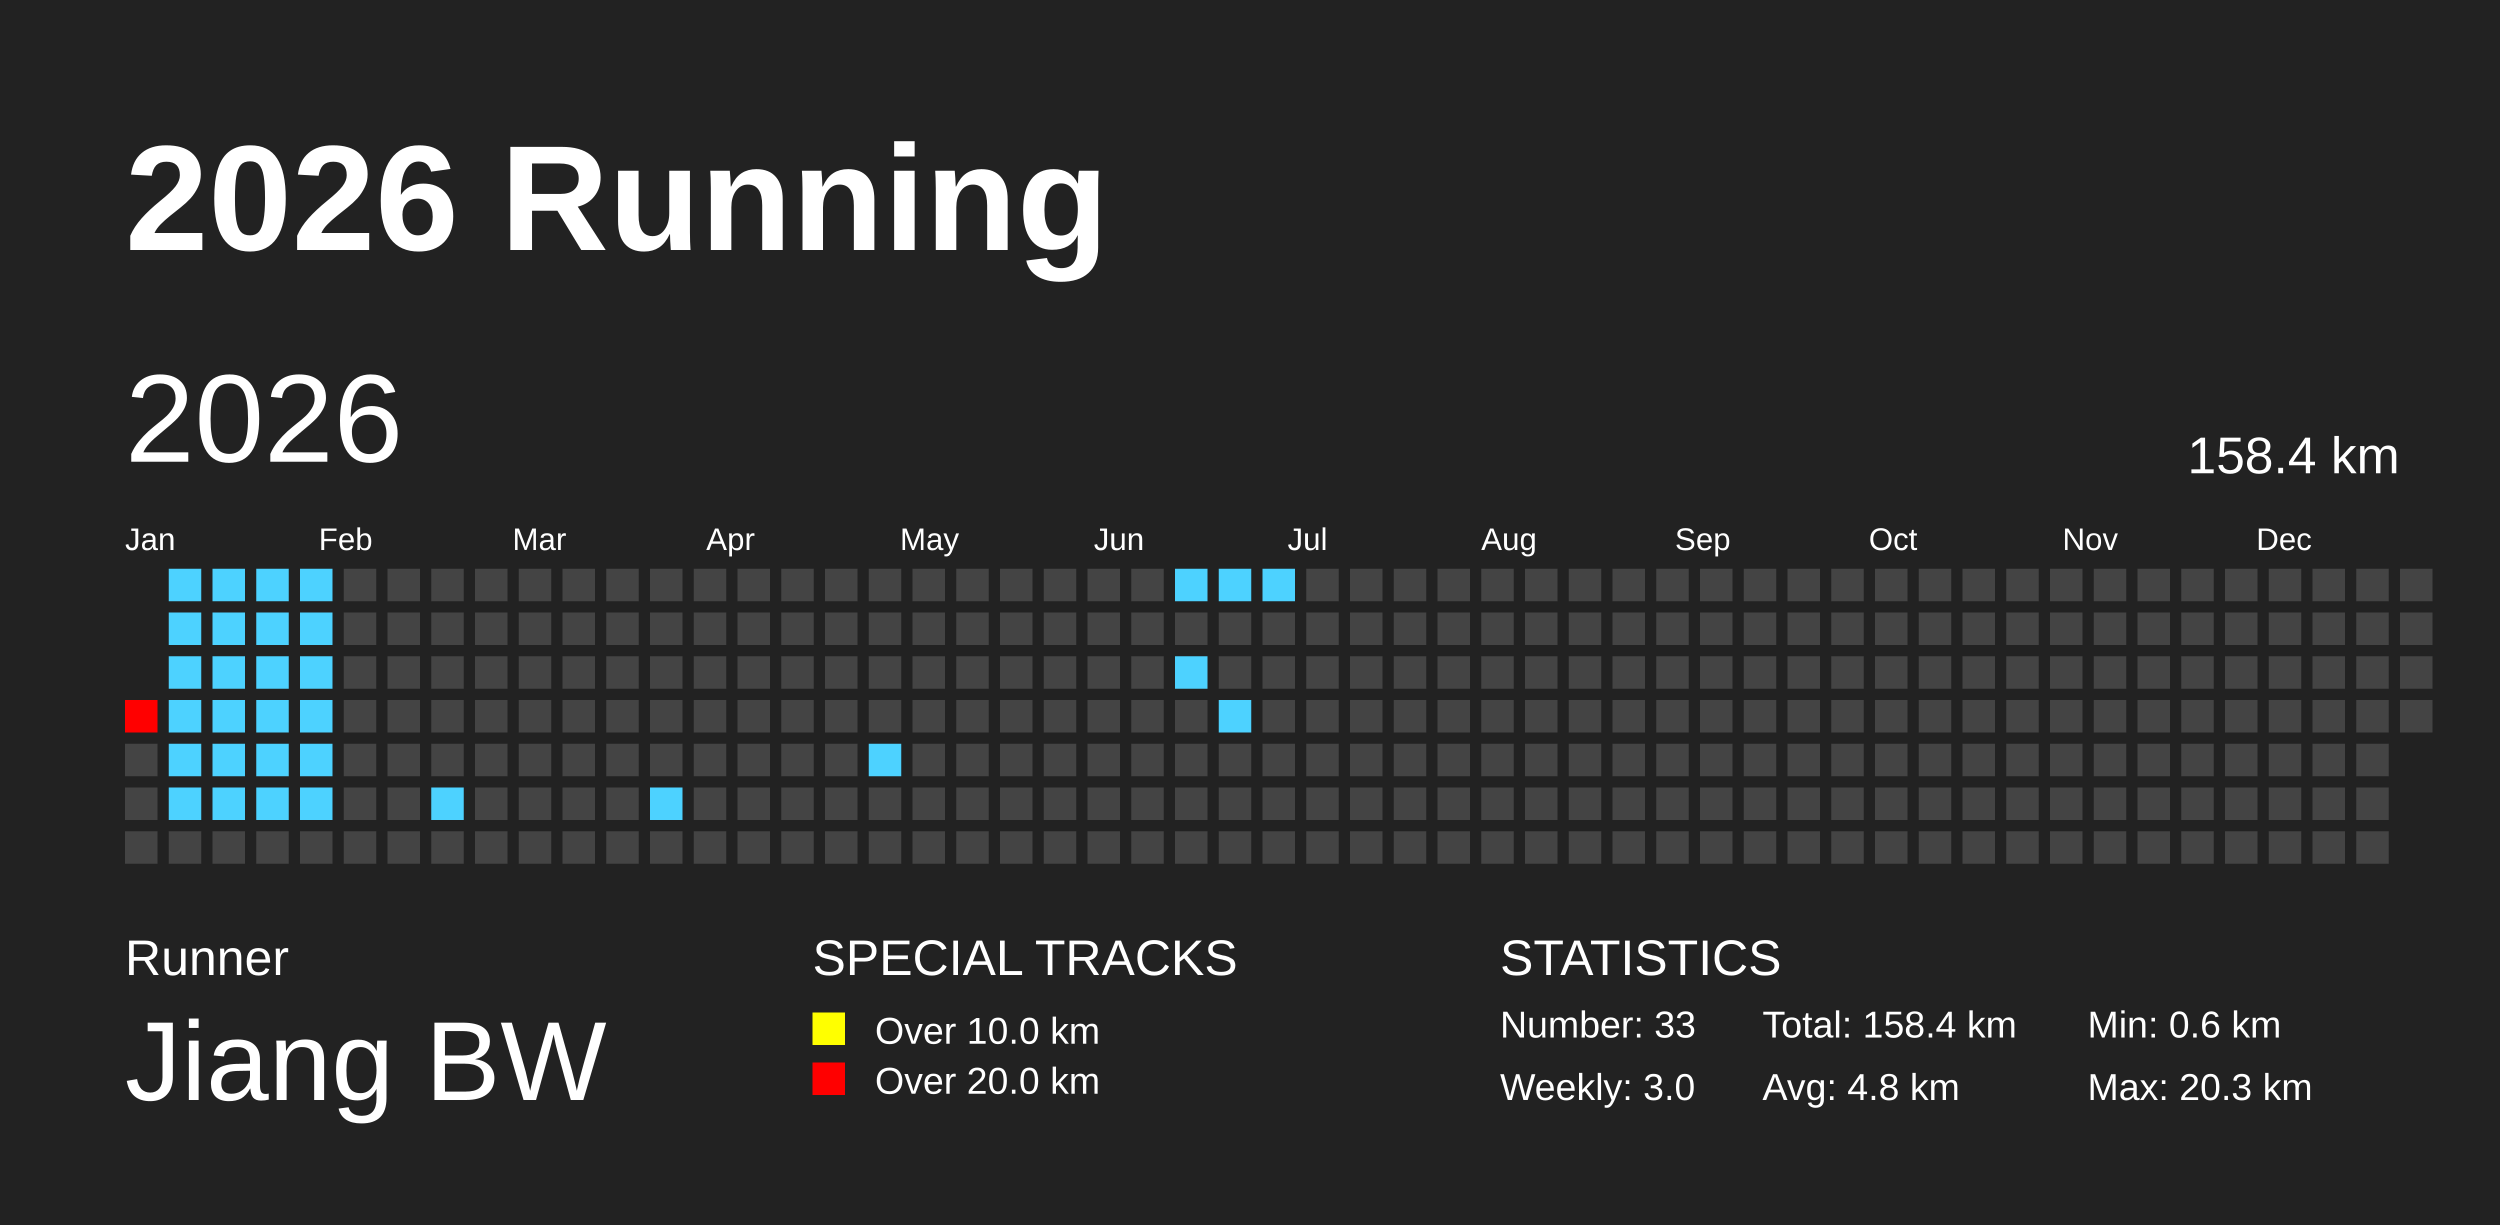
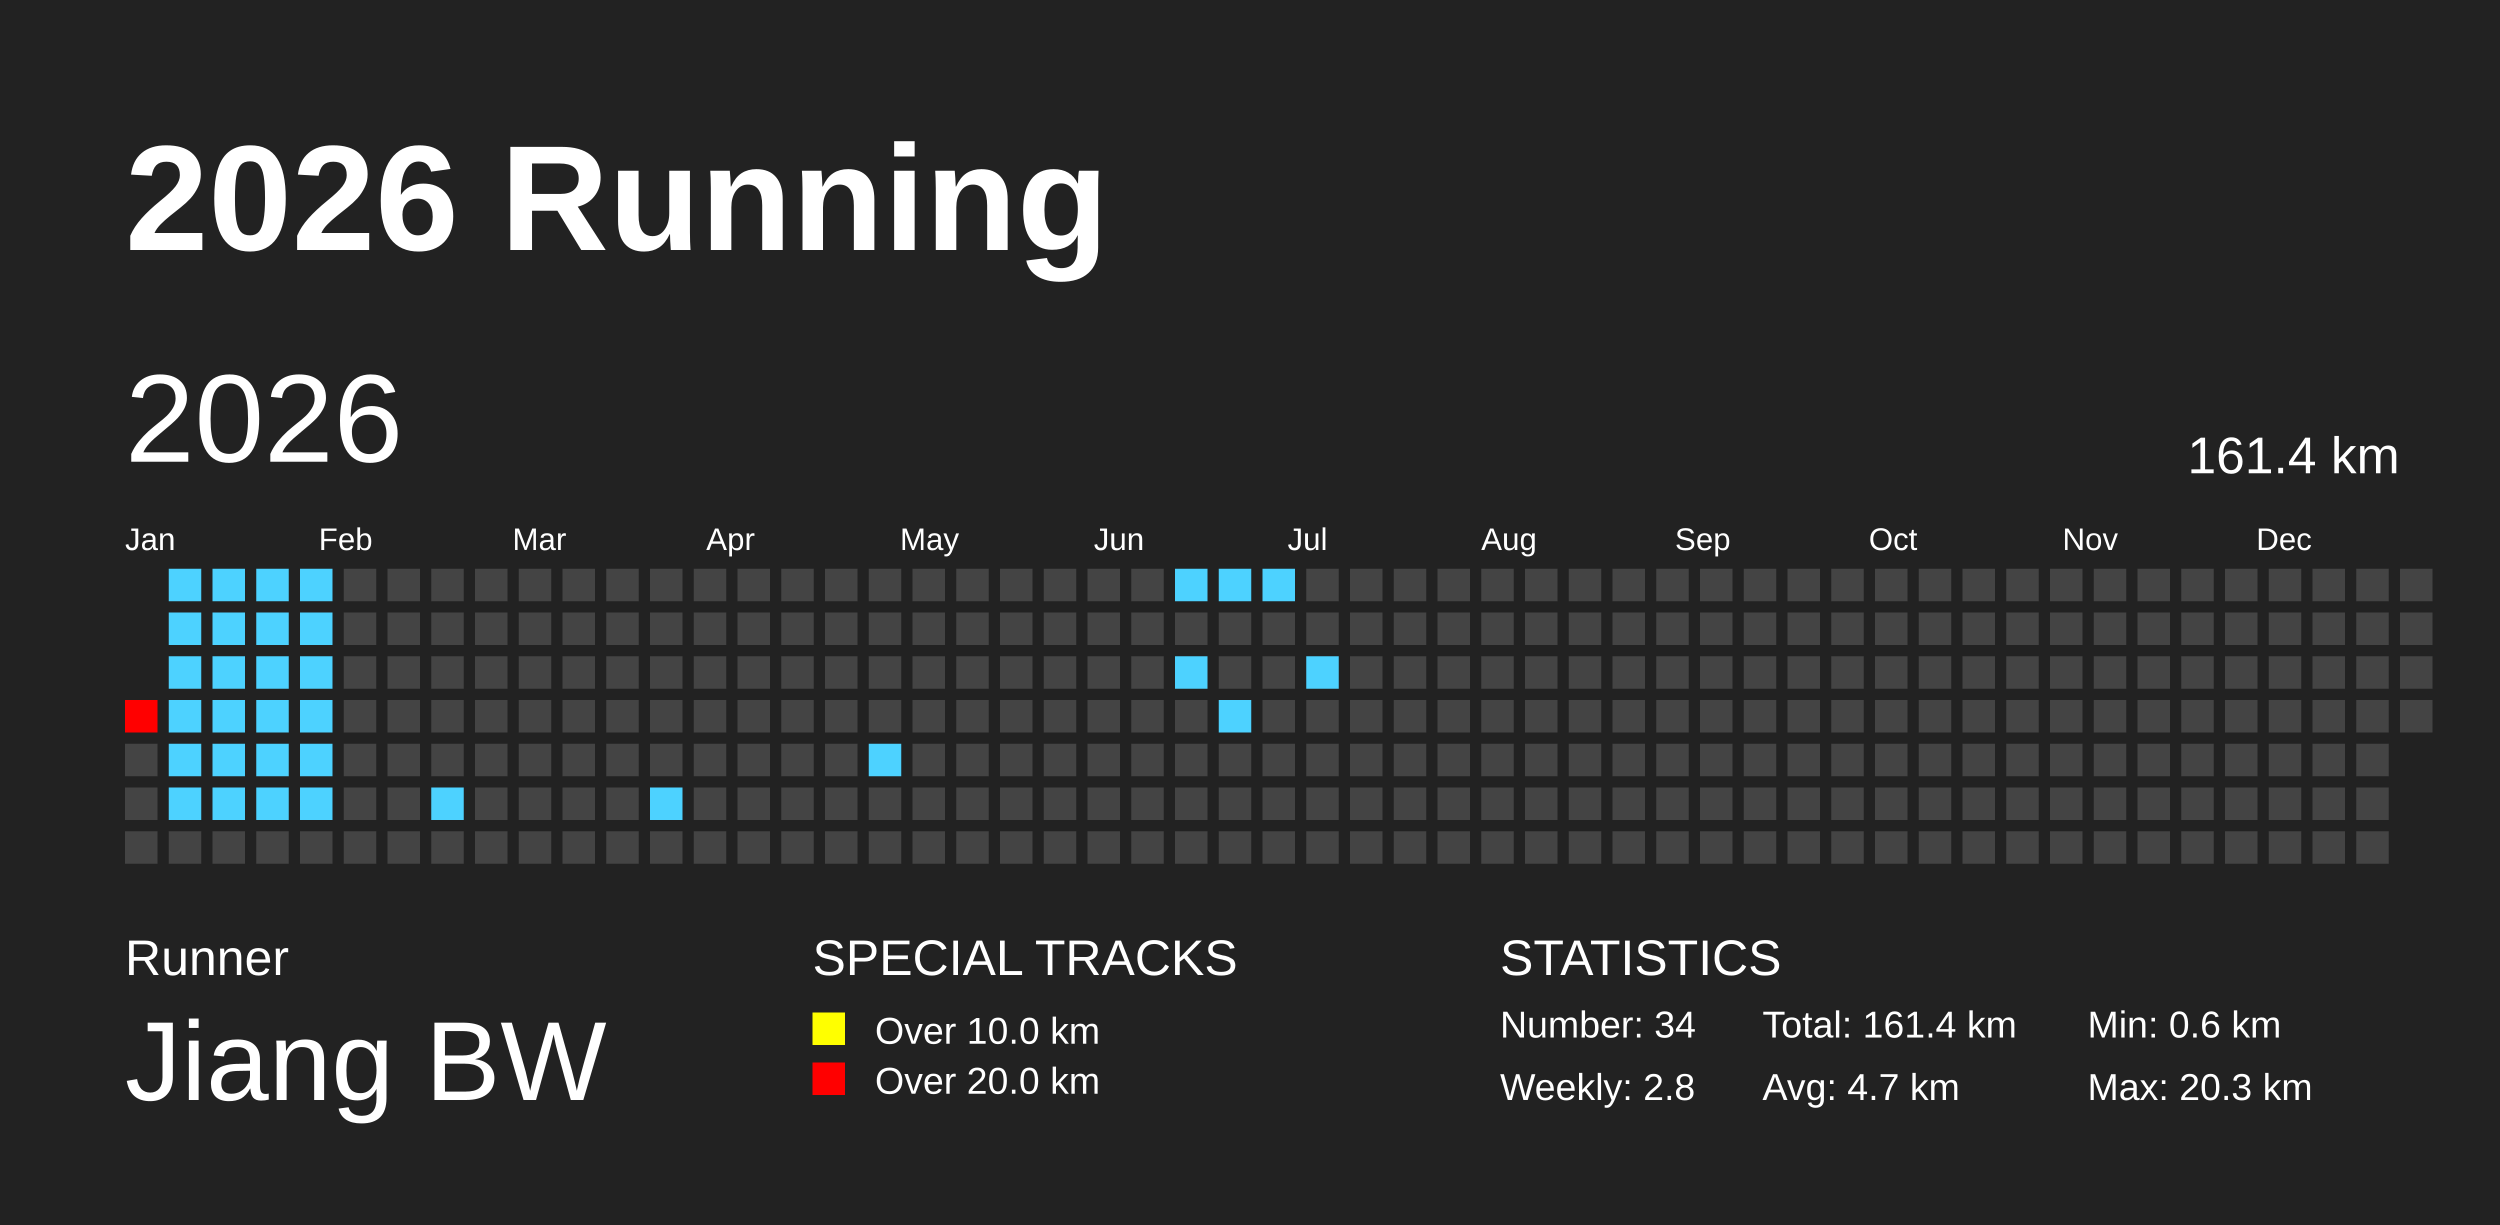
<svg xmlns="http://www.w3.org/2000/svg" baseProfile="full" height="98mm" version="1.1" viewBox="0,0,200,98" width="200mm">
  <defs />
  <rect fill="#222222" height="98" width="200" x="0" y="0" />
  <text fill="#FFFFFF" style="font-size:12px; font-family:Arial; font-weight:bold;" x="10" y="20">2026 Running</text>
  <text fill="#FFFFFF" style="font-size:4px; font-family:Arial" x="10" y="78">Runner</text>
  <text fill="#FFFFFF" style="font-size:9px; font-family:Arial" x="10" y="88">Jiang BW</text>
  <text fill="#FFFFFF" style="font-size:4px; font-family:Arial" x="65" y="78">SPECIAL TRACKS</text>
  <rect fill="yellow" height="2.6" width="2.6" x="65" y="81" />
  <text fill="#FFFFFF" style="font-size:3px; font-family:Arial" x="70" y="83.5">Over 10.0 km</text>
  <rect fill="red" height="2.6" width="2.6" x="65" y="85" />
  <text fill="#FFFFFF" style="font-size:3px; font-family:Arial" x="70" y="87.5">Over 20.0 km</text>
  <text fill="#FFFFFF" style="font-size:4px; font-family:Arial" x="120" y="78">STATISTICS</text>
-   <text fill="#FFFFFF" style="font-size:3px; font-family:Arial" x="120" y="83">Number: 33</text>
-   <text fill="#FFFFFF" style="font-size:3px; font-family:Arial" x="120" y="88">Weekly: 3.0</text>
-   <text fill="#FFFFFF" style="font-size:3px; font-family:Arial" x="141" y="83">Total: 158.4 km</text>
-   <text fill="#FFFFFF" style="font-size:3px; font-family:Arial" x="141" y="88">Avg: 4.8 km</text>
+   <text fill="#FFFFFF" style="font-size:3px; font-family:Arial" x="120" y="83">Number: 34</text>
+   <text fill="#FFFFFF" style="font-size:3px; font-family:Arial" x="120" y="88">Weekly: 2.8</text>
+   <text fill="#FFFFFF" style="font-size:3px; font-family:Arial" x="141" y="83">Total: 161.4 km</text>
+   <text fill="#FFFFFF" style="font-size:3px; font-family:Arial" x="141" y="88">Avg: 4.7 km</text>
  <text fill="#FFFFFF" style="font-size:3px; font-family:Arial" x="167" y="83">Min: 0.6 km</text>
  <text fill="#FFFFFF" style="font-size:3px; font-family:Arial" x="167" y="88">Max: 20.3 km</text>
  <text dominant-baseline="hanging" fill="#FFFFFF" style="font-size:10.0px; font-family:Arial;" x="10" y="30">2026</text>
-   <text dominant-baseline="hanging" fill="#FFFFFF" style="font-size:4.125px; font-family:Arial;" x="175" y="35">158.4 km</text>
+   <text dominant-baseline="hanging" fill="#FFFFFF" style="font-size:4.125px; font-family:Arial;" x="175" y="35">161.4 km</text>
  <text fill="#FFFFFF" style="font-size:2.5px; font-family:Arial" x="10.0" y="44">Jan</text>
  <text fill="#FFFFFF" style="font-size:2.5px; font-family:Arial" x="25.5" y="44">Feb</text>
  <text fill="#FFFFFF" style="font-size:2.5px; font-family:Arial" x="41.0" y="44">Mar</text>
  <text fill="#FFFFFF" style="font-size:2.5px; font-family:Arial" x="56.5" y="44">Apr</text>
  <text fill="#FFFFFF" style="font-size:2.5px; font-family:Arial" x="72.0" y="44">May</text>
  <text fill="#FFFFFF" style="font-size:2.5px; font-family:Arial" x="87.5" y="44">Jun</text>
  <text fill="#FFFFFF" style="font-size:2.5px; font-family:Arial" x="103.0" y="44">Jul</text>
  <text fill="#FFFFFF" style="font-size:2.5px; font-family:Arial" x="118.5" y="44">Aug</text>
  <text fill="#FFFFFF" style="font-size:2.5px; font-family:Arial" x="134.0" y="44">Sep</text>
  <text fill="#FFFFFF" style="font-size:2.5px; font-family:Arial" x="149.5" y="44">Oct</text>
  <text fill="#FFFFFF" style="font-size:2.5px; font-family:Arial" x="165.0" y="44">Nov</text>
  <text fill="#FFFFFF" style="font-size:2.5px; font-family:Arial" x="180.5" y="44">Dec</text>
  <rect fill="red" height="2.6" width="2.6" x="10.0" y="56.0" />
  <rect fill="#444444" height="2.6" width="2.6" x="10.0" y="59.5" />
  <rect fill="#444444" height="2.6" width="2.6" x="10.0" y="63.0" />
  <rect fill="#444444" height="2.6" width="2.6" x="10.0" y="66.5" />
  <rect fill="#4dd2ff" height="2.6" width="2.6" x="13.5" y="45.5" />
  <rect fill="#4dd2ff" height="2.6" width="2.6" x="13.5" y="49.0" />
  <rect fill="#4dd2ff" height="2.6" width="2.6" x="13.5" y="52.5" />
  <rect fill="#4dd2ff" height="2.6" width="2.6" x="13.5" y="56.0" />
  <rect fill="#4dd2ff" height="2.6" width="2.6" x="13.5" y="59.5" />
  <rect fill="#4dd2ff" height="2.6" width="2.6" x="13.5" y="63.0" />
  <rect fill="#444444" height="2.6" width="2.6" x="13.5" y="66.5" />
  <rect fill="#4dd2ff" height="2.6" width="2.6" x="17.0" y="45.5" />
  <rect fill="#4dd2ff" height="2.6" width="2.6" x="17.0" y="49.0" />
  <rect fill="#4dd2ff" height="2.6" width="2.6" x="17.0" y="52.5" />
  <rect fill="#4dd2ff" height="2.6" width="2.6" x="17.0" y="56.0" />
  <rect fill="#4dd2ff" height="2.6" width="2.6" x="17.0" y="59.5" />
  <rect fill="#4dd2ff" height="2.6" width="2.6" x="17.0" y="63.0" />
  <rect fill="#444444" height="2.6" width="2.6" x="17.0" y="66.5" />
  <rect fill="#4dd2ff" height="2.6" width="2.6" x="20.5" y="45.5" />
  <rect fill="#4dd2ff" height="2.6" width="2.6" x="20.5" y="49.0" />
  <rect fill="#4dd2ff" height="2.6" width="2.6" x="20.5" y="52.5" />
  <rect fill="#4dd2ff" height="2.6" width="2.6" x="20.5" y="56.0" />
  <rect fill="#4dd2ff" height="2.6" width="2.6" x="20.5" y="59.5" />
  <rect fill="#4dd2ff" height="2.6" width="2.6" x="20.5" y="63.0" />
  <rect fill="#444444" height="2.6" width="2.6" x="20.5" y="66.5" />
  <rect fill="#4dd2ff" height="2.6" width="2.6" x="24.0" y="45.5" />
  <rect fill="#4dd2ff" height="2.6" width="2.6" x="24.0" y="49.0" />
  <rect fill="#4dd2ff" height="2.6" width="2.6" x="24.0" y="52.5" />
  <rect fill="#4dd2ff" height="2.6" width="2.6" x="24.0" y="56.0" />
  <rect fill="#4dd2ff" height="2.6" width="2.6" x="24.0" y="59.5" />
  <rect fill="#4dd2ff" height="2.6" width="2.6" x="24.0" y="63.0" />
  <rect fill="#444444" height="2.6" width="2.6" x="24.0" y="66.5" />
  <rect fill="#444444" height="2.6" width="2.6" x="27.5" y="45.5" />
  <rect fill="#444444" height="2.6" width="2.6" x="27.5" y="49.0" />
  <rect fill="#444444" height="2.6" width="2.6" x="27.5" y="52.5" />
  <rect fill="#444444" height="2.6" width="2.6" x="27.5" y="56.0" />
  <rect fill="#444444" height="2.6" width="2.6" x="27.5" y="59.5" />
  <rect fill="#444444" height="2.6" width="2.6" x="27.5" y="63.0" />
  <rect fill="#444444" height="2.6" width="2.6" x="27.5" y="66.5" />
  <rect fill="#444444" height="2.6" width="2.6" x="31.0" y="45.5" />
  <rect fill="#444444" height="2.6" width="2.6" x="31.0" y="49.0" />
  <rect fill="#444444" height="2.6" width="2.6" x="31.0" y="52.5" />
  <rect fill="#444444" height="2.6" width="2.6" x="31.0" y="56.0" />
  <rect fill="#444444" height="2.6" width="2.6" x="31.0" y="59.5" />
  <rect fill="#444444" height="2.6" width="2.6" x="31.0" y="63.0" />
  <rect fill="#444444" height="2.6" width="2.6" x="31.0" y="66.5" />
  <rect fill="#444444" height="2.6" width="2.6" x="34.5" y="45.5" />
  <rect fill="#444444" height="2.6" width="2.6" x="34.5" y="49.0" />
  <rect fill="#444444" height="2.6" width="2.6" x="34.5" y="52.5" />
  <rect fill="#444444" height="2.6" width="2.6" x="34.5" y="56.0" />
  <rect fill="#444444" height="2.6" width="2.6" x="34.5" y="59.5" />
  <rect fill="#4dd2ff" height="2.6" width="2.6" x="34.5" y="63.0" />
  <rect fill="#444444" height="2.6" width="2.6" x="34.5" y="66.5" />
  <rect fill="#444444" height="2.6" width="2.6" x="38.0" y="45.5" />
  <rect fill="#444444" height="2.6" width="2.6" x="38.0" y="49.0" />
  <rect fill="#444444" height="2.6" width="2.6" x="38.0" y="52.5" />
  <rect fill="#444444" height="2.6" width="2.6" x="38.0" y="56.0" />
  <rect fill="#444444" height="2.6" width="2.6" x="38.0" y="59.5" />
  <rect fill="#444444" height="2.6" width="2.6" x="38.0" y="63.0" />
  <rect fill="#444444" height="2.6" width="2.6" x="38.0" y="66.5" />
  <rect fill="#444444" height="2.6" width="2.6" x="41.5" y="45.5" />
  <rect fill="#444444" height="2.6" width="2.6" x="41.5" y="49.0" />
  <rect fill="#444444" height="2.6" width="2.6" x="41.5" y="52.5" />
  <rect fill="#444444" height="2.6" width="2.6" x="41.5" y="56.0" />
  <rect fill="#444444" height="2.6" width="2.6" x="41.5" y="59.5" />
  <rect fill="#444444" height="2.6" width="2.6" x="41.5" y="63.0" />
  <rect fill="#444444" height="2.6" width="2.6" x="41.5" y="66.5" />
  <rect fill="#444444" height="2.6" width="2.6" x="45.0" y="45.5" />
  <rect fill="#444444" height="2.6" width="2.6" x="45.0" y="49.0" />
  <rect fill="#444444" height="2.6" width="2.6" x="45.0" y="52.5" />
  <rect fill="#444444" height="2.6" width="2.6" x="45.0" y="56.0" />
  <rect fill="#444444" height="2.6" width="2.6" x="45.0" y="59.5" />
  <rect fill="#444444" height="2.6" width="2.6" x="45.0" y="63.0" />
  <rect fill="#444444" height="2.6" width="2.6" x="45.0" y="66.5" />
  <rect fill="#444444" height="2.6" width="2.6" x="48.5" y="45.5" />
  <rect fill="#444444" height="2.6" width="2.6" x="48.5" y="49.0" />
  <rect fill="#444444" height="2.6" width="2.6" x="48.5" y="52.5" />
  <rect fill="#444444" height="2.6" width="2.6" x="48.5" y="56.0" />
  <rect fill="#444444" height="2.6" width="2.6" x="48.5" y="59.5" />
  <rect fill="#444444" height="2.6" width="2.6" x="48.5" y="63.0" />
  <rect fill="#444444" height="2.6" width="2.6" x="48.5" y="66.5" />
  <rect fill="#444444" height="2.6" width="2.6" x="52.0" y="45.5" />
  <rect fill="#444444" height="2.6" width="2.6" x="52.0" y="49.0" />
  <rect fill="#444444" height="2.6" width="2.6" x="52.0" y="52.5" />
  <rect fill="#444444" height="2.6" width="2.6" x="52.0" y="56.0" />
  <rect fill="#444444" height="2.6" width="2.6" x="52.0" y="59.5" />
  <rect fill="#4dd2ff" height="2.6" width="2.6" x="52.0" y="63.0" />
  <rect fill="#444444" height="2.6" width="2.6" x="52.0" y="66.5" />
  <rect fill="#444444" height="2.6" width="2.6" x="55.5" y="45.5" />
  <rect fill="#444444" height="2.6" width="2.6" x="55.5" y="49.0" />
  <rect fill="#444444" height="2.6" width="2.6" x="55.5" y="52.5" />
  <rect fill="#444444" height="2.6" width="2.6" x="55.5" y="56.0" />
  <rect fill="#444444" height="2.6" width="2.6" x="55.5" y="59.5" />
  <rect fill="#444444" height="2.6" width="2.6" x="55.5" y="63.0" />
  <rect fill="#444444" height="2.6" width="2.6" x="55.5" y="66.5" />
  <rect fill="#444444" height="2.6" width="2.6" x="59.0" y="45.5" />
  <rect fill="#444444" height="2.6" width="2.6" x="59.0" y="49.0" />
  <rect fill="#444444" height="2.6" width="2.6" x="59.0" y="52.5" />
  <rect fill="#444444" height="2.6" width="2.6" x="59.0" y="56.0" />
  <rect fill="#444444" height="2.6" width="2.6" x="59.0" y="59.5" />
  <rect fill="#444444" height="2.6" width="2.6" x="59.0" y="63.0" />
  <rect fill="#444444" height="2.6" width="2.6" x="59.0" y="66.5" />
  <rect fill="#444444" height="2.6" width="2.6" x="62.5" y="45.5" />
  <rect fill="#444444" height="2.6" width="2.6" x="62.5" y="49.0" />
  <rect fill="#444444" height="2.6" width="2.6" x="62.5" y="52.5" />
  <rect fill="#444444" height="2.6" width="2.6" x="62.5" y="56.0" />
  <rect fill="#444444" height="2.6" width="2.6" x="62.5" y="59.5" />
  <rect fill="#444444" height="2.6" width="2.6" x="62.5" y="63.0" />
  <rect fill="#444444" height="2.6" width="2.6" x="62.5" y="66.5" />
  <rect fill="#444444" height="2.6" width="2.6" x="66.0" y="45.5" />
  <rect fill="#444444" height="2.6" width="2.6" x="66.0" y="49.0" />
  <rect fill="#444444" height="2.6" width="2.6" x="66.0" y="52.5" />
  <rect fill="#444444" height="2.6" width="2.6" x="66.0" y="56.0" />
  <rect fill="#444444" height="2.6" width="2.6" x="66.0" y="59.5" />
  <rect fill="#444444" height="2.6" width="2.6" x="66.0" y="63.0" />
  <rect fill="#444444" height="2.6" width="2.6" x="66.0" y="66.5" />
  <rect fill="#444444" height="2.6" width="2.6" x="69.5" y="45.5" />
  <rect fill="#444444" height="2.6" width="2.6" x="69.5" y="49.0" />
  <rect fill="#444444" height="2.6" width="2.6" x="69.5" y="52.5" />
  <rect fill="#444444" height="2.6" width="2.6" x="69.5" y="56.0" />
  <rect fill="#4dd2ff" height="2.6" width="2.6" x="69.5" y="59.5" />
  <rect fill="#444444" height="2.6" width="2.6" x="69.5" y="63.0" />
  <rect fill="#444444" height="2.6" width="2.6" x="69.5" y="66.5" />
  <rect fill="#444444" height="2.6" width="2.6" x="73.0" y="45.5" />
  <rect fill="#444444" height="2.6" width="2.6" x="73.0" y="49.0" />
  <rect fill="#444444" height="2.6" width="2.6" x="73.0" y="52.5" />
  <rect fill="#444444" height="2.6" width="2.6" x="73.0" y="56.0" />
  <rect fill="#444444" height="2.6" width="2.6" x="73.0" y="59.5" />
  <rect fill="#444444" height="2.6" width="2.6" x="73.0" y="63.0" />
  <rect fill="#444444" height="2.6" width="2.6" x="73.0" y="66.5" />
  <rect fill="#444444" height="2.6" width="2.6" x="76.5" y="45.5" />
  <rect fill="#444444" height="2.6" width="2.6" x="76.5" y="49.0" />
  <rect fill="#444444" height="2.6" width="2.6" x="76.5" y="52.5" />
  <rect fill="#444444" height="2.6" width="2.6" x="76.5" y="56.0" />
  <rect fill="#444444" height="2.6" width="2.6" x="76.5" y="59.5" />
  <rect fill="#444444" height="2.6" width="2.6" x="76.5" y="63.0" />
  <rect fill="#444444" height="2.6" width="2.6" x="76.5" y="66.5" />
  <rect fill="#444444" height="2.6" width="2.6" x="80.0" y="45.5" />
  <rect fill="#444444" height="2.6" width="2.6" x="80.0" y="49.0" />
  <rect fill="#444444" height="2.6" width="2.6" x="80.0" y="52.5" />
  <rect fill="#444444" height="2.6" width="2.6" x="80.0" y="56.0" />
  <rect fill="#444444" height="2.6" width="2.6" x="80.0" y="59.5" />
  <rect fill="#444444" height="2.6" width="2.6" x="80.0" y="63.0" />
  <rect fill="#444444" height="2.6" width="2.6" x="80.0" y="66.5" />
  <rect fill="#444444" height="2.6" width="2.6" x="83.5" y="45.5" />
  <rect fill="#444444" height="2.6" width="2.6" x="83.5" y="49.0" />
  <rect fill="#444444" height="2.6" width="2.6" x="83.5" y="52.5" />
  <rect fill="#444444" height="2.6" width="2.6" x="83.5" y="56.0" />
  <rect fill="#444444" height="2.6" width="2.6" x="83.5" y="59.5" />
  <rect fill="#444444" height="2.6" width="2.6" x="83.5" y="63.0" />
  <rect fill="#444444" height="2.6" width="2.6" x="83.5" y="66.5" />
  <rect fill="#444444" height="2.6" width="2.6" x="87.0" y="45.5" />
  <rect fill="#444444" height="2.6" width="2.6" x="87.0" y="49.0" />
  <rect fill="#444444" height="2.6" width="2.6" x="87.0" y="52.5" />
  <rect fill="#444444" height="2.6" width="2.6" x="87.0" y="56.0" />
  <rect fill="#444444" height="2.6" width="2.6" x="87.0" y="59.5" />
  <rect fill="#444444" height="2.6" width="2.6" x="87.0" y="63.0" />
  <rect fill="#444444" height="2.6" width="2.6" x="87.0" y="66.5" />
  <rect fill="#444444" height="2.6" width="2.6" x="90.5" y="45.5" />
  <rect fill="#444444" height="2.6" width="2.6" x="90.5" y="49.0" />
  <rect fill="#444444" height="2.6" width="2.6" x="90.5" y="52.5" />
  <rect fill="#444444" height="2.6" width="2.6" x="90.5" y="56.0" />
  <rect fill="#444444" height="2.6" width="2.6" x="90.5" y="59.5" />
  <rect fill="#444444" height="2.6" width="2.6" x="90.5" y="63.0" />
  <rect fill="#444444" height="2.6" width="2.6" x="90.5" y="66.5" />
  <rect fill="#4dd2ff" height="2.6" width="2.6" x="94.0" y="45.5" />
  <rect fill="#444444" height="2.6" width="2.6" x="94.0" y="49.0" />
  <rect fill="#4dd2ff" height="2.6" width="2.6" x="94.0" y="52.5" />
  <rect fill="#444444" height="2.6" width="2.6" x="94.0" y="56.0" />
  <rect fill="#444444" height="2.6" width="2.6" x="94.0" y="59.5" />
  <rect fill="#444444" height="2.6" width="2.6" x="94.0" y="63.0" />
  <rect fill="#444444" height="2.6" width="2.6" x="94.0" y="66.5" />
  <rect fill="#4dd2ff" height="2.6" width="2.6" x="97.5" y="45.5" />
  <rect fill="#444444" height="2.6" width="2.6" x="97.5" y="49.0" />
  <rect fill="#444444" height="2.6" width="2.6" x="97.5" y="52.5" />
  <rect fill="#4dd2ff" height="2.6" width="2.6" x="97.5" y="56.0" />
  <rect fill="#444444" height="2.6" width="2.6" x="97.5" y="59.5" />
  <rect fill="#444444" height="2.6" width="2.6" x="97.5" y="63.0" />
  <rect fill="#444444" height="2.6" width="2.6" x="97.5" y="66.5" />
  <rect fill="#4dd2ff" height="2.6" width="2.6" x="101.0" y="45.5" />
  <rect fill="#444444" height="2.6" width="2.6" x="101.0" y="49.0" />
  <rect fill="#444444" height="2.6" width="2.6" x="101.0" y="52.5" />
  <rect fill="#444444" height="2.6" width="2.6" x="101.0" y="56.0" />
  <rect fill="#444444" height="2.6" width="2.6" x="101.0" y="59.5" />
  <rect fill="#444444" height="2.6" width="2.6" x="101.0" y="63.0" />
  <rect fill="#444444" height="2.6" width="2.6" x="101.0" y="66.5" />
  <rect fill="#444444" height="2.6" width="2.6" x="104.5" y="45.5" />
  <rect fill="#444444" height="2.6" width="2.6" x="104.5" y="49.0" />
-   <rect fill="#444444" height="2.6" width="2.6" x="104.5" y="52.5" />
+   <rect fill="#4dd2ff" height="2.6" width="2.6" x="104.5" y="52.5" />
  <rect fill="#444444" height="2.6" width="2.6" x="104.5" y="56.0" />
  <rect fill="#444444" height="2.6" width="2.6" x="104.5" y="59.5" />
  <rect fill="#444444" height="2.6" width="2.6" x="104.5" y="63.0" />
  <rect fill="#444444" height="2.6" width="2.6" x="104.5" y="66.5" />
  <rect fill="#444444" height="2.6" width="2.6" x="108.0" y="45.5" />
  <rect fill="#444444" height="2.6" width="2.6" x="108.0" y="49.0" />
  <rect fill="#444444" height="2.6" width="2.6" x="108.0" y="52.5" />
  <rect fill="#444444" height="2.6" width="2.6" x="108.0" y="56.0" />
  <rect fill="#444444" height="2.6" width="2.6" x="108.0" y="59.5" />
  <rect fill="#444444" height="2.6" width="2.6" x="108.0" y="63.0" />
  <rect fill="#444444" height="2.6" width="2.6" x="108.0" y="66.5" />
  <rect fill="#444444" height="2.6" width="2.6" x="111.5" y="45.5" />
  <rect fill="#444444" height="2.6" width="2.6" x="111.5" y="49.0" />
  <rect fill="#444444" height="2.6" width="2.6" x="111.5" y="52.5" />
  <rect fill="#444444" height="2.6" width="2.6" x="111.5" y="56.0" />
  <rect fill="#444444" height="2.6" width="2.6" x="111.5" y="59.5" />
  <rect fill="#444444" height="2.6" width="2.6" x="111.5" y="63.0" />
  <rect fill="#444444" height="2.6" width="2.6" x="111.5" y="66.5" />
  <rect fill="#444444" height="2.6" width="2.6" x="115.0" y="45.5" />
  <rect fill="#444444" height="2.6" width="2.6" x="115.0" y="49.0" />
  <rect fill="#444444" height="2.6" width="2.6" x="115.0" y="52.5" />
  <rect fill="#444444" height="2.6" width="2.6" x="115.0" y="56.0" />
  <rect fill="#444444" height="2.6" width="2.6" x="115.0" y="59.5" />
  <rect fill="#444444" height="2.6" width="2.6" x="115.0" y="63.0" />
  <rect fill="#444444" height="2.6" width="2.6" x="115.0" y="66.5" />
  <rect fill="#444444" height="2.6" width="2.6" x="118.5" y="45.5" />
  <rect fill="#444444" height="2.6" width="2.6" x="118.5" y="49.0" />
  <rect fill="#444444" height="2.6" width="2.6" x="118.5" y="52.5" />
  <rect fill="#444444" height="2.6" width="2.6" x="118.5" y="56.0" />
  <rect fill="#444444" height="2.6" width="2.6" x="118.5" y="59.5" />
  <rect fill="#444444" height="2.6" width="2.6" x="118.5" y="63.0" />
  <rect fill="#444444" height="2.6" width="2.6" x="118.5" y="66.5" />
  <rect fill="#444444" height="2.6" width="2.6" x="122.0" y="45.5" />
  <rect fill="#444444" height="2.6" width="2.6" x="122.0" y="49.0" />
  <rect fill="#444444" height="2.6" width="2.6" x="122.0" y="52.5" />
  <rect fill="#444444" height="2.6" width="2.6" x="122.0" y="56.0" />
  <rect fill="#444444" height="2.6" width="2.6" x="122.0" y="59.5" />
  <rect fill="#444444" height="2.6" width="2.6" x="122.0" y="63.0" />
  <rect fill="#444444" height="2.6" width="2.6" x="122.0" y="66.5" />
  <rect fill="#444444" height="2.6" width="2.6" x="125.5" y="45.5" />
  <rect fill="#444444" height="2.6" width="2.6" x="125.5" y="49.0" />
  <rect fill="#444444" height="2.6" width="2.6" x="125.5" y="52.5" />
  <rect fill="#444444" height="2.6" width="2.6" x="125.5" y="56.0" />
  <rect fill="#444444" height="2.6" width="2.6" x="125.5" y="59.5" />
  <rect fill="#444444" height="2.6" width="2.6" x="125.5" y="63.0" />
  <rect fill="#444444" height="2.6" width="2.6" x="125.5" y="66.5" />
  <rect fill="#444444" height="2.6" width="2.6" x="129.0" y="45.5" />
  <rect fill="#444444" height="2.6" width="2.6" x="129.0" y="49.0" />
  <rect fill="#444444" height="2.6" width="2.6" x="129.0" y="52.5" />
  <rect fill="#444444" height="2.6" width="2.6" x="129.0" y="56.0" />
  <rect fill="#444444" height="2.6" width="2.6" x="129.0" y="59.5" />
  <rect fill="#444444" height="2.6" width="2.6" x="129.0" y="63.0" />
  <rect fill="#444444" height="2.6" width="2.6" x="129.0" y="66.5" />
  <rect fill="#444444" height="2.6" width="2.6" x="132.5" y="45.5" />
  <rect fill="#444444" height="2.6" width="2.6" x="132.5" y="49.0" />
  <rect fill="#444444" height="2.6" width="2.6" x="132.5" y="52.5" />
  <rect fill="#444444" height="2.6" width="2.6" x="132.5" y="56.0" />
  <rect fill="#444444" height="2.6" width="2.6" x="132.5" y="59.5" />
  <rect fill="#444444" height="2.6" width="2.6" x="132.5" y="63.0" />
  <rect fill="#444444" height="2.6" width="2.6" x="132.5" y="66.5" />
  <rect fill="#444444" height="2.6" width="2.6" x="136.0" y="45.5" />
  <rect fill="#444444" height="2.6" width="2.6" x="136.0" y="49.0" />
  <rect fill="#444444" height="2.6" width="2.6" x="136.0" y="52.5" />
  <rect fill="#444444" height="2.6" width="2.6" x="136.0" y="56.0" />
  <rect fill="#444444" height="2.6" width="2.6" x="136.0" y="59.5" />
  <rect fill="#444444" height="2.6" width="2.6" x="136.0" y="63.0" />
  <rect fill="#444444" height="2.6" width="2.6" x="136.0" y="66.5" />
  <rect fill="#444444" height="2.6" width="2.6" x="139.5" y="45.5" />
  <rect fill="#444444" height="2.6" width="2.6" x="139.5" y="49.0" />
  <rect fill="#444444" height="2.6" width="2.6" x="139.5" y="52.5" />
  <rect fill="#444444" height="2.6" width="2.6" x="139.5" y="56.0" />
  <rect fill="#444444" height="2.6" width="2.6" x="139.5" y="59.5" />
  <rect fill="#444444" height="2.6" width="2.6" x="139.5" y="63.0" />
  <rect fill="#444444" height="2.6" width="2.6" x="139.5" y="66.5" />
  <rect fill="#444444" height="2.6" width="2.6" x="143.0" y="45.5" />
  <rect fill="#444444" height="2.6" width="2.6" x="143.0" y="49.0" />
  <rect fill="#444444" height="2.6" width="2.6" x="143.0" y="52.5" />
  <rect fill="#444444" height="2.6" width="2.6" x="143.0" y="56.0" />
  <rect fill="#444444" height="2.6" width="2.6" x="143.0" y="59.5" />
  <rect fill="#444444" height="2.6" width="2.6" x="143.0" y="63.0" />
  <rect fill="#444444" height="2.6" width="2.6" x="143.0" y="66.5" />
  <rect fill="#444444" height="2.6" width="2.6" x="146.5" y="45.5" />
  <rect fill="#444444" height="2.6" width="2.6" x="146.5" y="49.0" />
  <rect fill="#444444" height="2.6" width="2.6" x="146.5" y="52.5" />
  <rect fill="#444444" height="2.6" width="2.6" x="146.5" y="56.0" />
  <rect fill="#444444" height="2.6" width="2.6" x="146.5" y="59.5" />
  <rect fill="#444444" height="2.6" width="2.6" x="146.5" y="63.0" />
  <rect fill="#444444" height="2.6" width="2.6" x="146.5" y="66.5" />
  <rect fill="#444444" height="2.6" width="2.6" x="150.0" y="45.5" />
  <rect fill="#444444" height="2.6" width="2.6" x="150.0" y="49.0" />
  <rect fill="#444444" height="2.6" width="2.6" x="150.0" y="52.5" />
  <rect fill="#444444" height="2.6" width="2.6" x="150.0" y="56.0" />
  <rect fill="#444444" height="2.6" width="2.6" x="150.0" y="59.5" />
  <rect fill="#444444" height="2.6" width="2.6" x="150.0" y="63.0" />
  <rect fill="#444444" height="2.6" width="2.6" x="150.0" y="66.5" />
  <rect fill="#444444" height="2.6" width="2.6" x="153.5" y="45.5" />
  <rect fill="#444444" height="2.6" width="2.6" x="153.5" y="49.0" />
  <rect fill="#444444" height="2.6" width="2.6" x="153.5" y="52.5" />
  <rect fill="#444444" height="2.6" width="2.6" x="153.5" y="56.0" />
  <rect fill="#444444" height="2.6" width="2.6" x="153.5" y="59.5" />
  <rect fill="#444444" height="2.6" width="2.6" x="153.5" y="63.0" />
  <rect fill="#444444" height="2.6" width="2.6" x="153.5" y="66.5" />
  <rect fill="#444444" height="2.6" width="2.6" x="157.0" y="45.5" />
  <rect fill="#444444" height="2.6" width="2.6" x="157.0" y="49.0" />
  <rect fill="#444444" height="2.6" width="2.6" x="157.0" y="52.5" />
  <rect fill="#444444" height="2.6" width="2.6" x="157.0" y="56.0" />
  <rect fill="#444444" height="2.6" width="2.6" x="157.0" y="59.5" />
  <rect fill="#444444" height="2.6" width="2.6" x="157.0" y="63.0" />
  <rect fill="#444444" height="2.6" width="2.6" x="157.0" y="66.5" />
  <rect fill="#444444" height="2.6" width="2.6" x="160.5" y="45.5" />
  <rect fill="#444444" height="2.6" width="2.6" x="160.5" y="49.0" />
  <rect fill="#444444" height="2.6" width="2.6" x="160.5" y="52.5" />
  <rect fill="#444444" height="2.6" width="2.6" x="160.5" y="56.0" />
  <rect fill="#444444" height="2.6" width="2.6" x="160.5" y="59.5" />
  <rect fill="#444444" height="2.6" width="2.6" x="160.5" y="63.0" />
  <rect fill="#444444" height="2.6" width="2.6" x="160.5" y="66.5" />
  <rect fill="#444444" height="2.6" width="2.6" x="164.0" y="45.5" />
  <rect fill="#444444" height="2.6" width="2.6" x="164.0" y="49.0" />
  <rect fill="#444444" height="2.6" width="2.6" x="164.0" y="52.5" />
  <rect fill="#444444" height="2.6" width="2.6" x="164.0" y="56.0" />
  <rect fill="#444444" height="2.6" width="2.6" x="164.0" y="59.5" />
  <rect fill="#444444" height="2.6" width="2.6" x="164.0" y="63.0" />
  <rect fill="#444444" height="2.6" width="2.6" x="164.0" y="66.5" />
  <rect fill="#444444" height="2.6" width="2.6" x="167.5" y="45.5" />
  <rect fill="#444444" height="2.6" width="2.6" x="167.5" y="49.0" />
  <rect fill="#444444" height="2.6" width="2.6" x="167.5" y="52.5" />
  <rect fill="#444444" height="2.6" width="2.6" x="167.5" y="56.0" />
  <rect fill="#444444" height="2.6" width="2.6" x="167.5" y="59.5" />
  <rect fill="#444444" height="2.6" width="2.6" x="167.5" y="63.0" />
  <rect fill="#444444" height="2.6" width="2.6" x="167.5" y="66.5" />
  <rect fill="#444444" height="2.6" width="2.6" x="171.0" y="45.5" />
  <rect fill="#444444" height="2.6" width="2.6" x="171.0" y="49.0" />
  <rect fill="#444444" height="2.6" width="2.6" x="171.0" y="52.5" />
  <rect fill="#444444" height="2.6" width="2.6" x="171.0" y="56.0" />
  <rect fill="#444444" height="2.6" width="2.6" x="171.0" y="59.5" />
  <rect fill="#444444" height="2.6" width="2.6" x="171.0" y="63.0" />
  <rect fill="#444444" height="2.6" width="2.6" x="171.0" y="66.5" />
  <rect fill="#444444" height="2.6" width="2.6" x="174.5" y="45.5" />
  <rect fill="#444444" height="2.6" width="2.6" x="174.5" y="49.0" />
  <rect fill="#444444" height="2.6" width="2.6" x="174.5" y="52.5" />
  <rect fill="#444444" height="2.6" width="2.6" x="174.5" y="56.0" />
  <rect fill="#444444" height="2.6" width="2.6" x="174.5" y="59.5" />
  <rect fill="#444444" height="2.6" width="2.6" x="174.5" y="63.0" />
  <rect fill="#444444" height="2.6" width="2.6" x="174.5" y="66.5" />
  <rect fill="#444444" height="2.6" width="2.6" x="178.0" y="45.5" />
  <rect fill="#444444" height="2.6" width="2.6" x="178.0" y="49.0" />
  <rect fill="#444444" height="2.6" width="2.6" x="178.0" y="52.5" />
  <rect fill="#444444" height="2.6" width="2.6" x="178.0" y="56.0" />
  <rect fill="#444444" height="2.6" width="2.6" x="178.0" y="59.5" />
  <rect fill="#444444" height="2.6" width="2.6" x="178.0" y="63.0" />
  <rect fill="#444444" height="2.6" width="2.6" x="178.0" y="66.5" />
  <rect fill="#444444" height="2.6" width="2.6" x="181.5" y="45.5" />
  <rect fill="#444444" height="2.6" width="2.6" x="181.5" y="49.0" />
  <rect fill="#444444" height="2.6" width="2.6" x="181.5" y="52.5" />
  <rect fill="#444444" height="2.6" width="2.6" x="181.5" y="56.0" />
  <rect fill="#444444" height="2.6" width="2.6" x="181.5" y="59.5" />
  <rect fill="#444444" height="2.6" width="2.6" x="181.5" y="63.0" />
  <rect fill="#444444" height="2.6" width="2.6" x="181.5" y="66.5" />
  <rect fill="#444444" height="2.6" width="2.6" x="185.0" y="45.5" />
  <rect fill="#444444" height="2.6" width="2.6" x="185.0" y="49.0" />
  <rect fill="#444444" height="2.6" width="2.6" x="185.0" y="52.5" />
  <rect fill="#444444" height="2.6" width="2.6" x="185.0" y="56.0" />
  <rect fill="#444444" height="2.6" width="2.6" x="185.0" y="59.5" />
  <rect fill="#444444" height="2.6" width="2.6" x="185.0" y="63.0" />
  <rect fill="#444444" height="2.6" width="2.6" x="185.0" y="66.5" />
  <rect fill="#444444" height="2.6" width="2.6" x="188.5" y="45.5" />
  <rect fill="#444444" height="2.6" width="2.6" x="188.5" y="49.0" />
  <rect fill="#444444" height="2.6" width="2.6" x="188.5" y="52.5" />
  <rect fill="#444444" height="2.6" width="2.6" x="188.5" y="56.0" />
  <rect fill="#444444" height="2.6" width="2.6" x="188.5" y="59.5" />
  <rect fill="#444444" height="2.6" width="2.6" x="188.5" y="63.0" />
  <rect fill="#444444" height="2.6" width="2.6" x="188.5" y="66.5" />
  <rect fill="#444444" height="2.6" width="2.6" x="192.0" y="45.5" />
  <rect fill="#444444" height="2.6" width="2.6" x="192.0" y="49.0" />
  <rect fill="#444444" height="2.6" width="2.6" x="192.0" y="52.5" />
  <rect fill="#444444" height="2.6" width="2.6" x="192.0" y="56.0" />
</svg>
